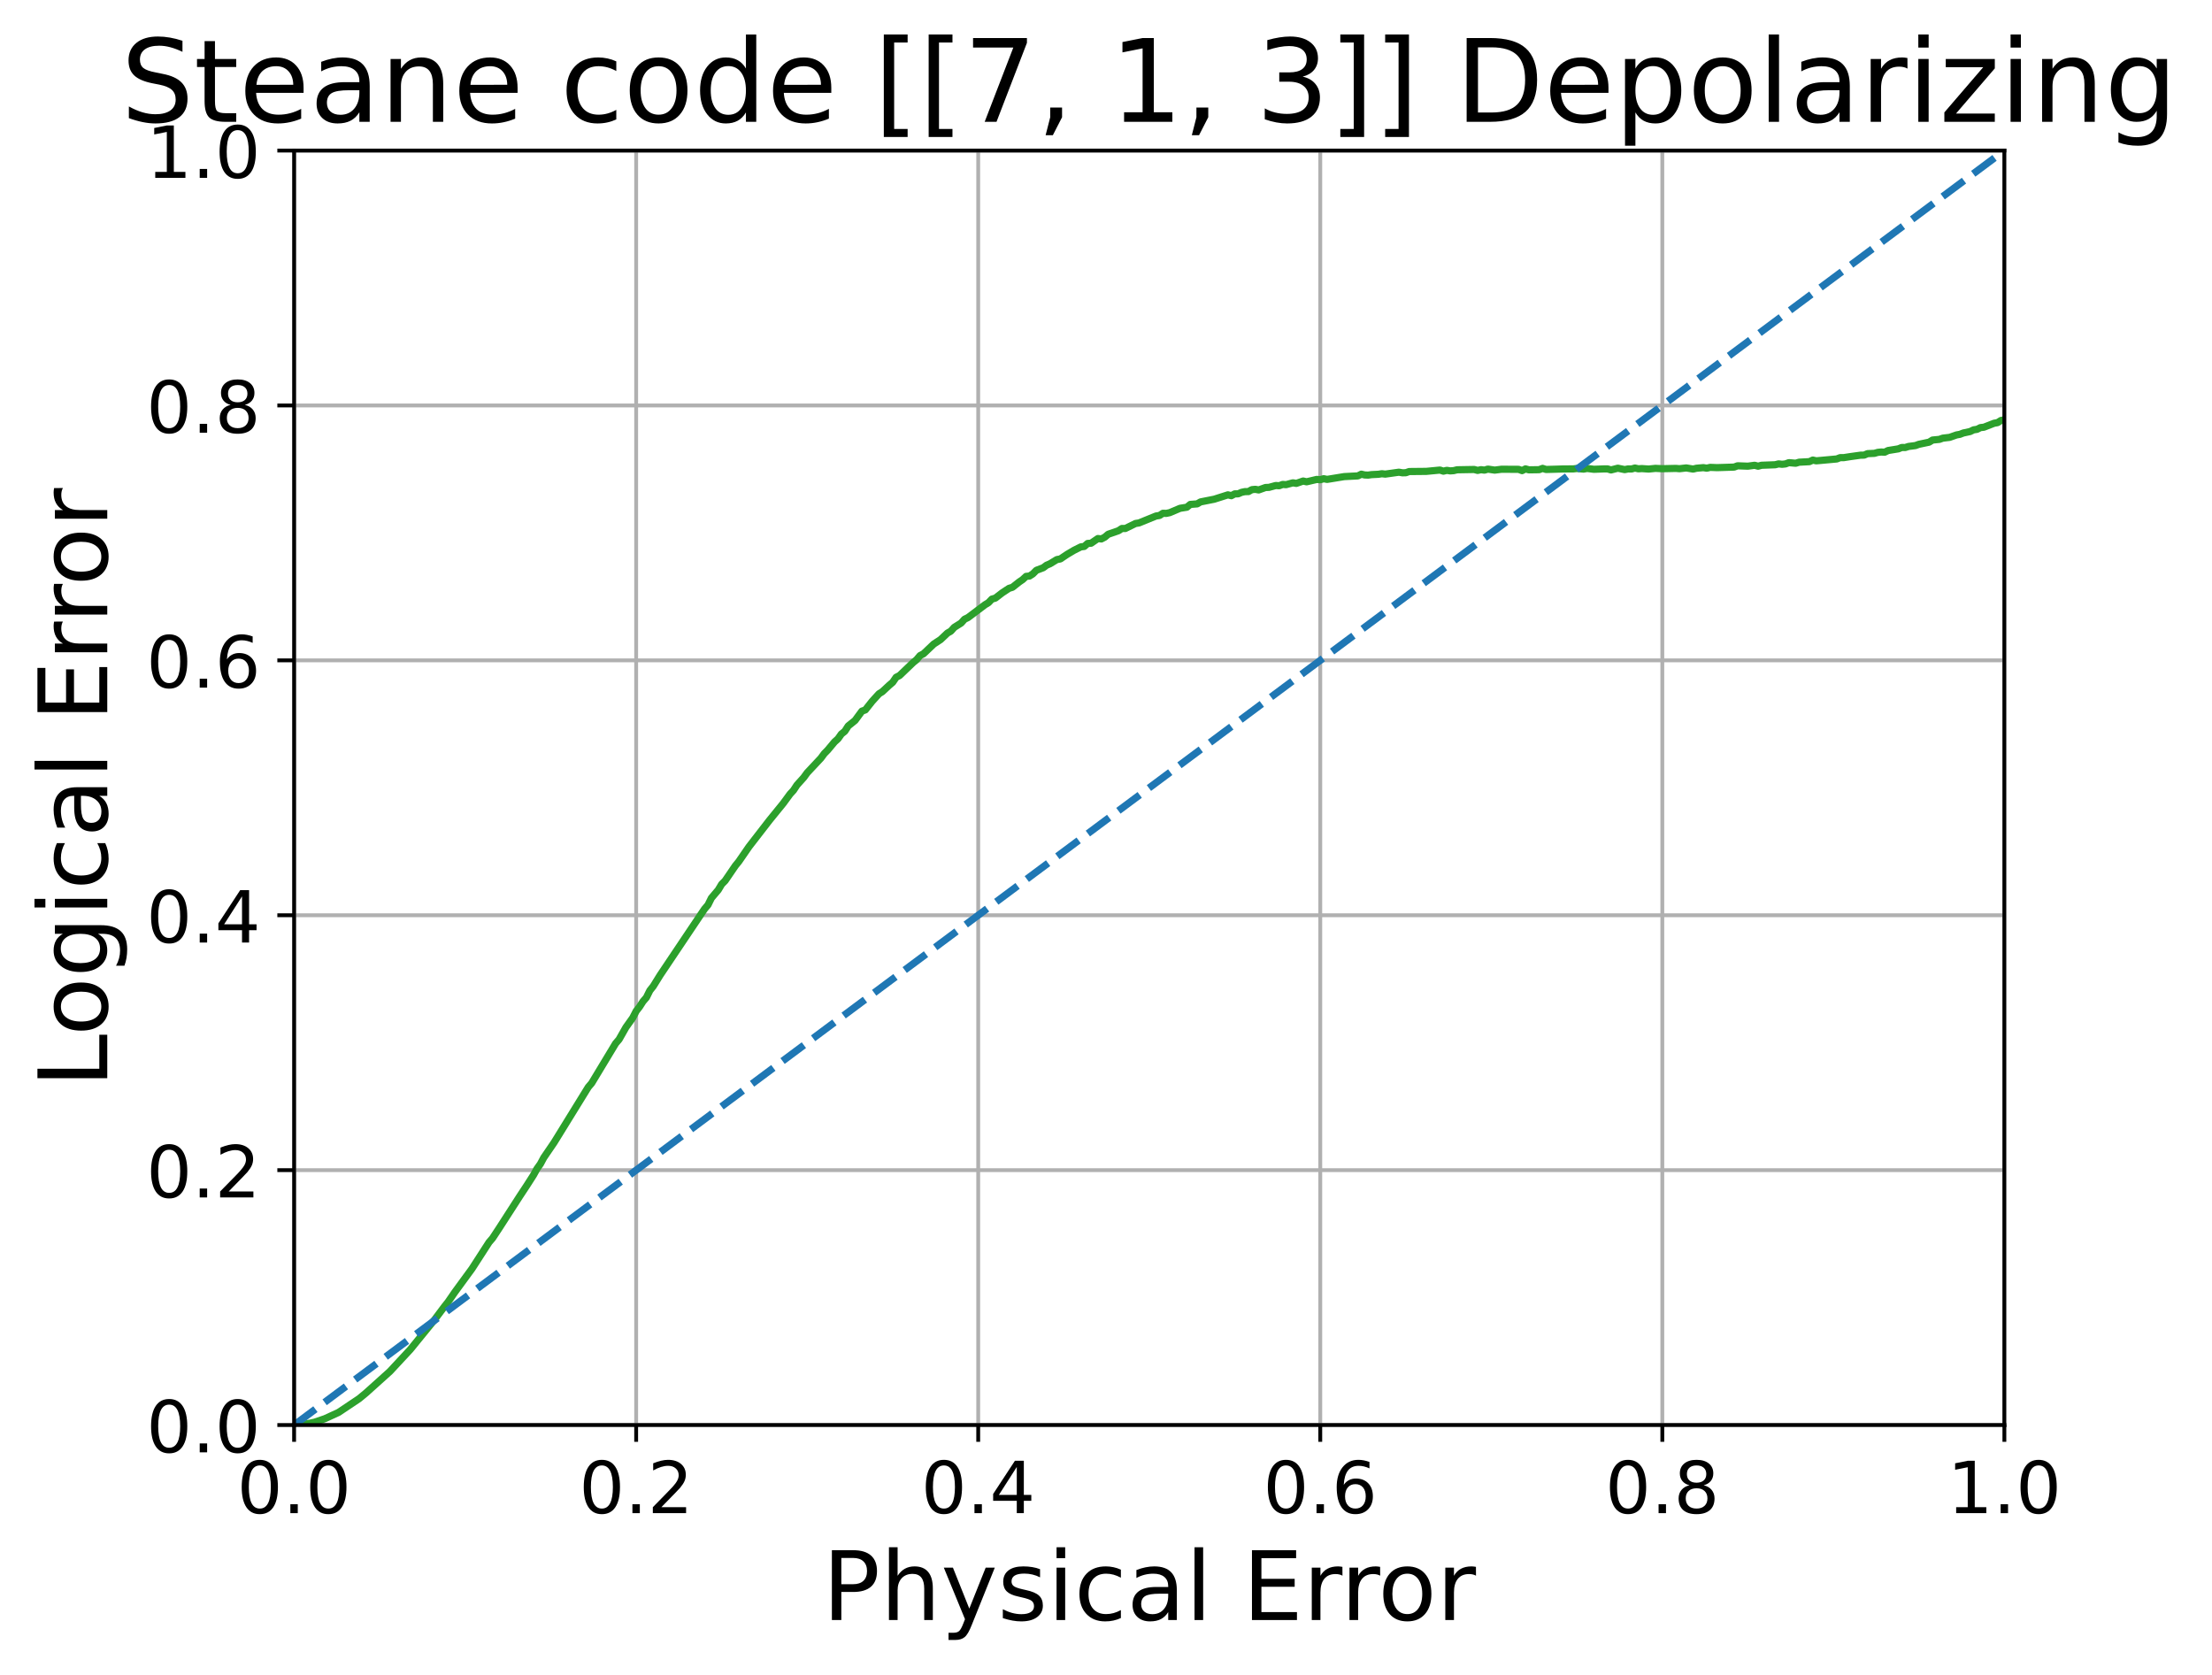
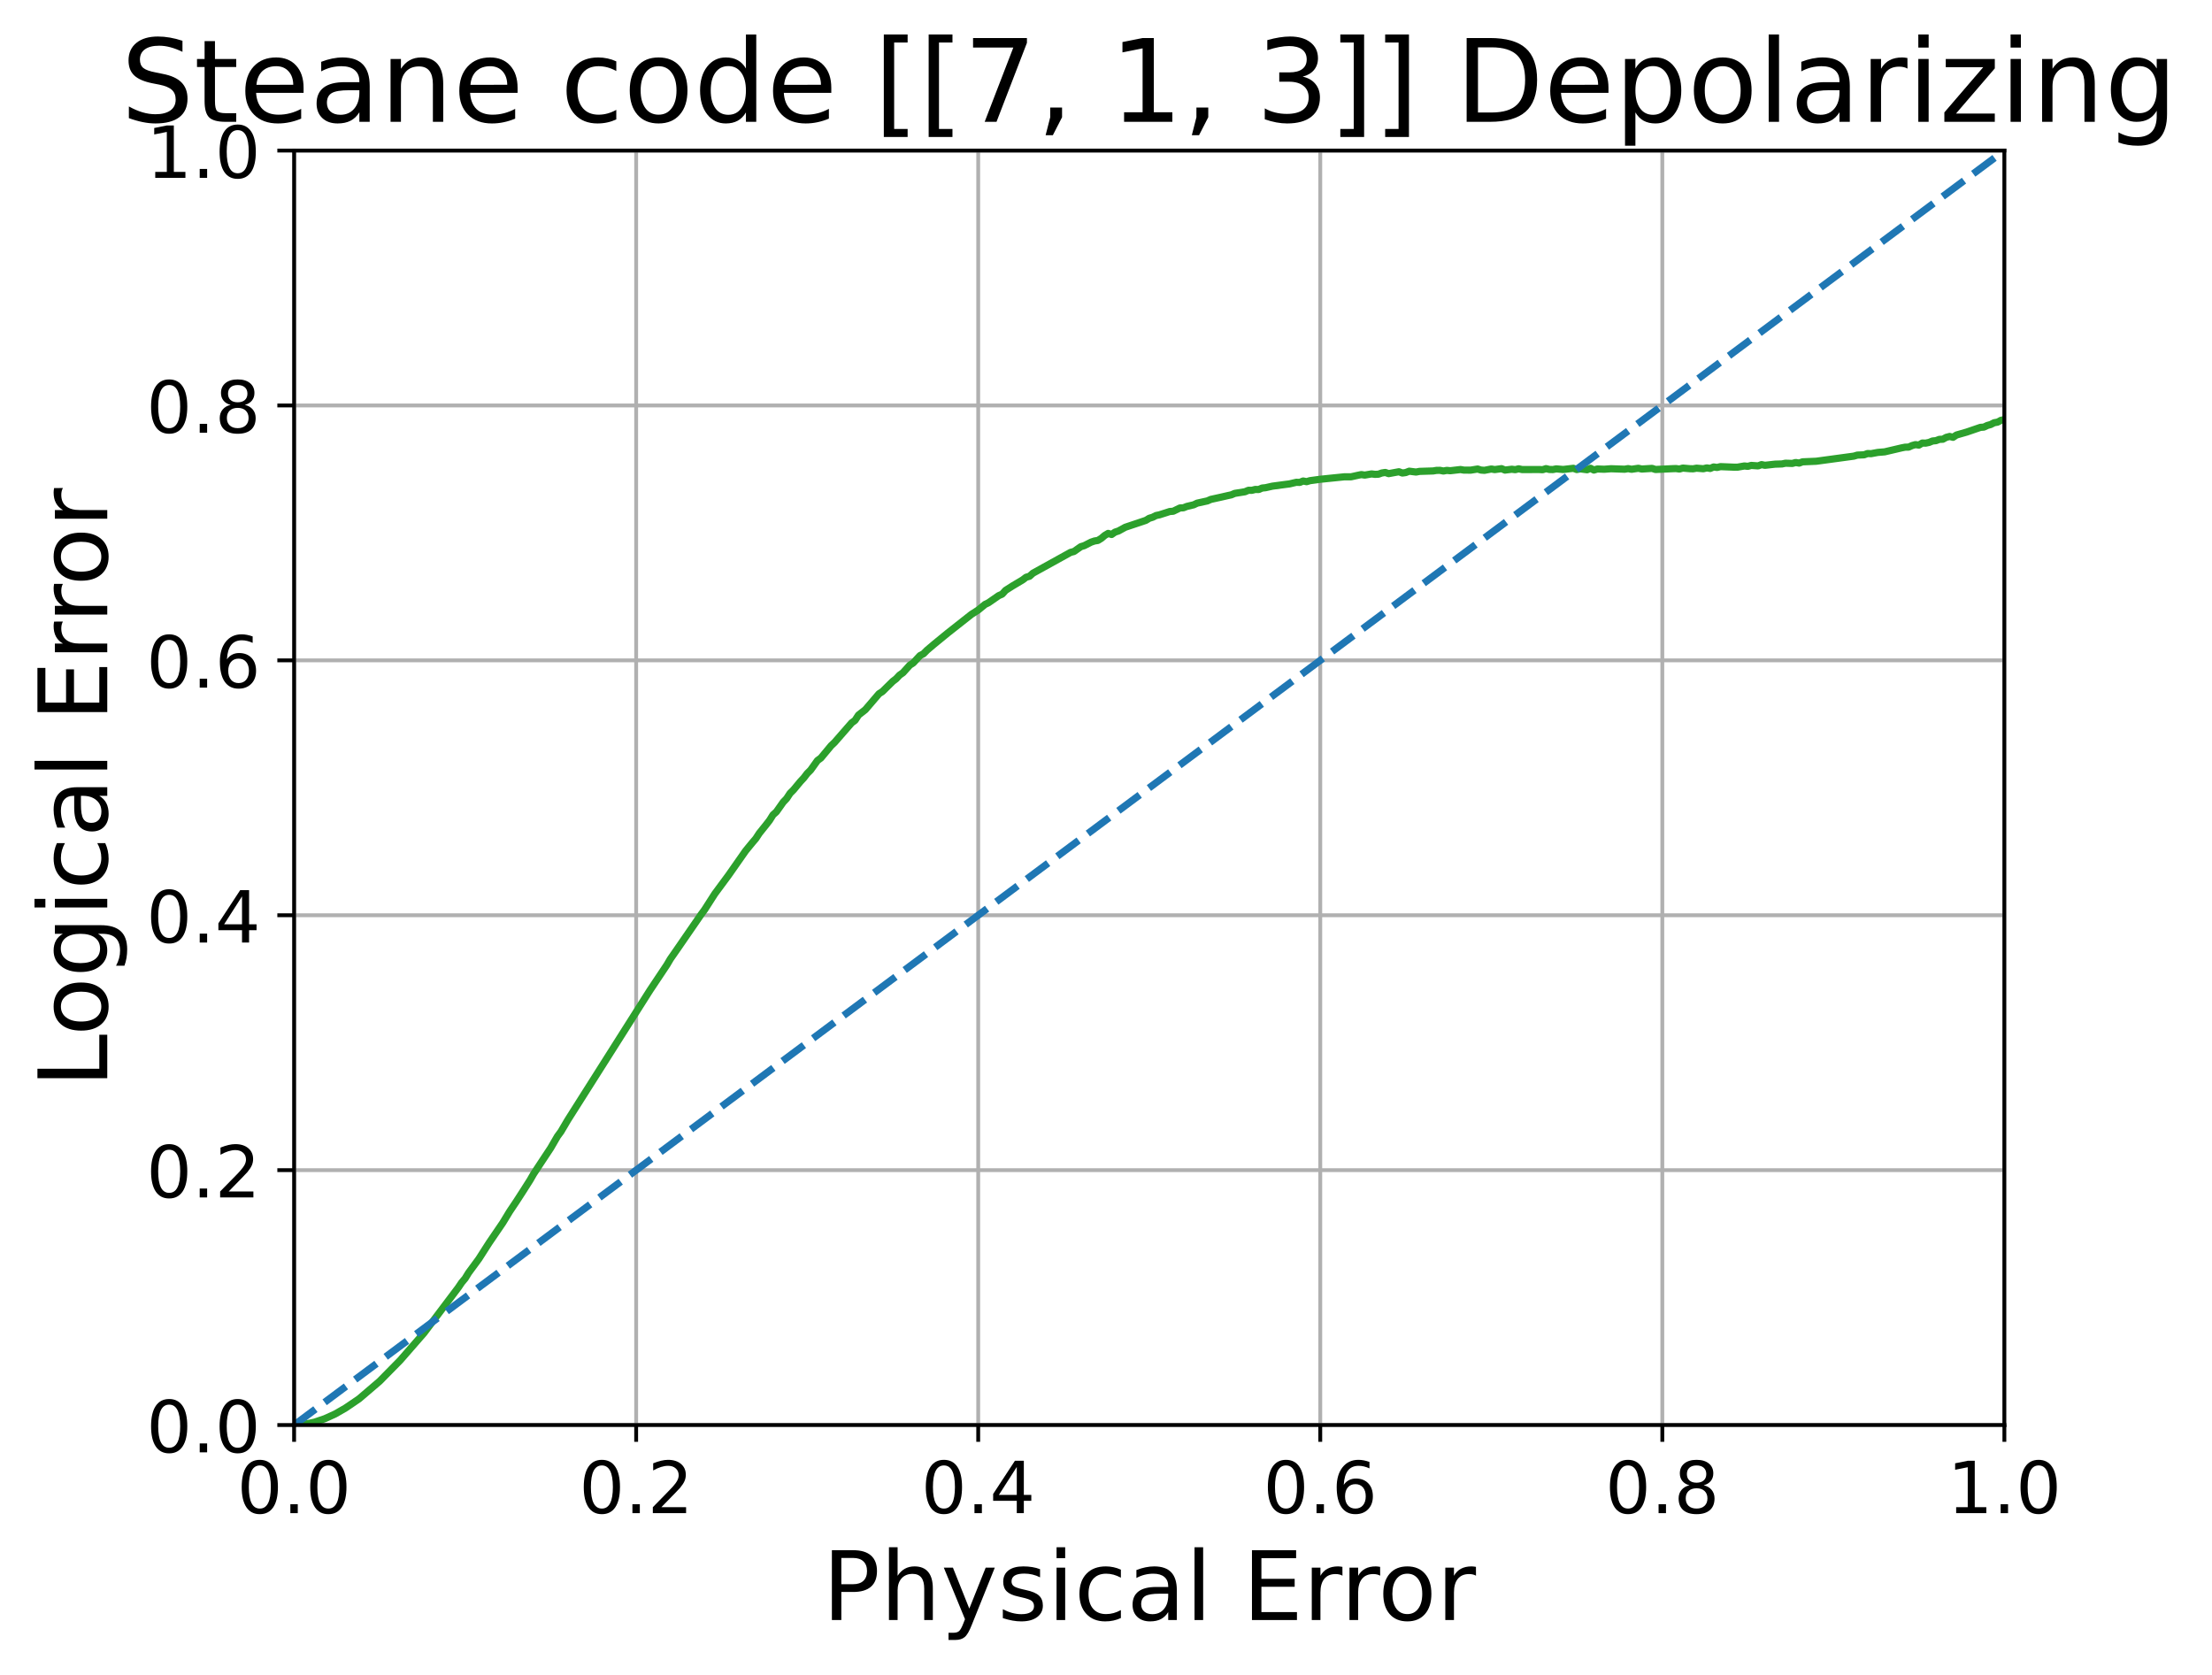
<svg xmlns="http://www.w3.org/2000/svg" xmlns:xlink="http://www.w3.org/1999/xlink" width="461.885pt" height="349.622pt" viewBox="0 0 461.885 349.622" version="1.1">
  <defs>
    <style type="text/css">*{stroke-linejoin: round; stroke-linecap: butt}</style>
  </defs>
  <g id="figure_1">
    <g id="patch_1">
      <path d="M 0 349.622  L 461.885 349.622  L 461.885 0  L 0 0  L 0 349.622  z " style="fill: none" />
    </g>
    <g id="axes_1">
      <g id="patch_2">
        <path d="M 61.411 297.548  L 418.531 297.548  L 418.531 31.436  L 61.411 31.436  L 61.411 297.548  z " style="fill: none" />
      </g>
      <g id="matplotlib.axis_1">
        <g id="xtick_1">
          <g id="line2d_1">
            <path d="M 61.411 297.548  L 61.411 31.436  " clip-path="url(#p37e3121db0)" style="fill: none; stroke: #b0b0b0; stroke-width: 0.8; stroke-linecap: square" />
          </g>
          <g id="line2d_2">
            <defs>
              <path id="md39032bed2" d="M 0 0  L 0 3.5  " style="stroke: #000000; stroke-width: 0.8" />
            </defs>
            <g>
              <use xlink:href="#md39032bed2" x="61.411" y="297.548" style="stroke: #000000; stroke-width: 0.8" />
            </g>
          </g>
          <g id="text_1">
            <g transform="translate(49.48359 315.9459) scale(0.15 -0.15)">
              <defs>
                <path id="DejaVuSans-30" d="M 2034 4250  Q 1547 4250 1301 3770  Q 1056 3291 1056 2328  Q 1056 1369 1301 889  Q 1547 409 2034 409  Q 2525 409 2770 889  Q 3016 1369 3016 2328  Q 3016 3291 2770 3770  Q 2525 4250 2034 4250  z M 2034 4750  Q 2819 4750 3233 4129  Q 3647 3509 3647 2328  Q 3647 1150 3233 529  Q 2819 -91 2034 -91  Q 1250 -91 836 529  Q 422 1150 422 2328  Q 422 3509 836 4129  Q 1250 4750 2034 4750  z " transform="scale(0.015625)" />
                <path id="DejaVuSans-2e" d="M 684 794  L 1344 794  L 1344 0  L 684 0  L 684 794  z " transform="scale(0.015625)" />
              </defs>
              <use xlink:href="#DejaVuSans-30" />
              <use xlink:href="#DejaVuSans-2e" x="63.623" />
              <use xlink:href="#DejaVuSans-30" x="95.41" />
            </g>
          </g>
        </g>
        <g id="xtick_2">
          <g id="line2d_3">
            <path d="M 132.835 297.548  L 132.835 31.436  " clip-path="url(#p37e3121db0)" style="fill: none; stroke: #b0b0b0; stroke-width: 0.8; stroke-linecap: square" />
          </g>
          <g id="line2d_4">
            <g>
              <use xlink:href="#md39032bed2" x="132.835" y="297.548" style="stroke: #000000; stroke-width: 0.8" />
            </g>
          </g>
          <g id="text_2">
            <g transform="translate(120.9076 315.9459) scale(0.15 -0.15)">
              <defs>
                <path id="DejaVuSans-32" d="M 1228 531  L 3431 531  L 3431 0  L 469 0  L 469 531  Q 828 903 1448 1529  Q 2069 2156 2228 2338  Q 2531 2678 2651 2914  Q 2772 3150 2772 3378  Q 2772 3750 2511 3984  Q 2250 4219 1831 4219  Q 1534 4219 1204 4116  Q 875 4013 500 3803  L 500 4441  Q 881 4594 1212 4672  Q 1544 4750 1819 4750  Q 2544 4750 2975 4387  Q 3406 4025 3406 3419  Q 3406 3131 3298 2873  Q 3191 2616 2906 2266  Q 2828 2175 2409 1742  Q 1991 1309 1228 531  z " transform="scale(0.015625)" />
              </defs>
              <use xlink:href="#DejaVuSans-30" />
              <use xlink:href="#DejaVuSans-2e" x="63.623" />
              <use xlink:href="#DejaVuSans-32" x="95.41" />
            </g>
          </g>
        </g>
        <g id="xtick_3">
          <g id="line2d_5">
            <path d="M 204.259 297.548  L 204.259 31.436  " clip-path="url(#p37e3121db0)" style="fill: none; stroke: #b0b0b0; stroke-width: 0.8; stroke-linecap: square" />
          </g>
          <g id="line2d_6">
            <g>
              <use xlink:href="#md39032bed2" x="204.259" y="297.548" style="stroke: #000000; stroke-width: 0.8" />
            </g>
          </g>
          <g id="text_3">
            <g transform="translate(192.3316 315.9459) scale(0.15 -0.15)">
              <defs>
                <path id="DejaVuSans-34" d="M 2419 4116  L 825 1625  L 2419 1625  L 2419 4116  z M 2253 4666  L 3047 4666  L 3047 1625  L 3713 1625  L 3713 1100  L 3047 1100  L 3047 0  L 2419 0  L 2419 1100  L 313 1100  L 313 1709  L 2253 4666  z " transform="scale(0.015625)" />
              </defs>
              <use xlink:href="#DejaVuSans-30" />
              <use xlink:href="#DejaVuSans-2e" x="63.623" />
              <use xlink:href="#DejaVuSans-34" x="95.41" />
            </g>
          </g>
        </g>
        <g id="xtick_4">
          <g id="line2d_7">
            <path d="M 275.683 297.548  L 275.683 31.436  " clip-path="url(#p37e3121db0)" style="fill: none; stroke: #b0b0b0; stroke-width: 0.8; stroke-linecap: square" />
          </g>
          <g id="line2d_8">
            <g>
              <use xlink:href="#md39032bed2" x="275.683" y="297.548" style="stroke: #000000; stroke-width: 0.8" />
            </g>
          </g>
          <g id="text_4">
            <g transform="translate(263.7556 315.9459) scale(0.15 -0.15)">
              <defs>
                <path id="DejaVuSans-36" d="M 2113 2584  Q 1688 2584 1439 2293  Q 1191 2003 1191 1497  Q 1191 994 1439 701  Q 1688 409 2113 409  Q 2538 409 2786 701  Q 3034 994 3034 1497  Q 3034 2003 2786 2293  Q 2538 2584 2113 2584  z M 3366 4563  L 3366 3988  Q 3128 4100 2886 4159  Q 2644 4219 2406 4219  Q 1781 4219 1451 3797  Q 1122 3375 1075 2522  Q 1259 2794 1537 2939  Q 1816 3084 2150 3084  Q 2853 3084 3261 2657  Q 3669 2231 3669 1497  Q 3669 778 3244 343  Q 2819 -91 2113 -91  Q 1303 -91 875 529  Q 447 1150 447 2328  Q 447 3434 972 4092  Q 1497 4750 2381 4750  Q 2619 4750 2861 4703  Q 3103 4656 3366 4563  z " transform="scale(0.015625)" />
              </defs>
              <use xlink:href="#DejaVuSans-30" />
              <use xlink:href="#DejaVuSans-2e" x="63.623" />
              <use xlink:href="#DejaVuSans-36" x="95.41" />
            </g>
          </g>
        </g>
        <g id="xtick_5">
          <g id="line2d_9">
            <path d="M 347.107 297.548  L 347.107 31.436  " clip-path="url(#p37e3121db0)" style="fill: none; stroke: #b0b0b0; stroke-width: 0.8; stroke-linecap: square" />
          </g>
          <g id="line2d_10">
            <g>
              <use xlink:href="#md39032bed2" x="347.107" y="297.548" style="stroke: #000000; stroke-width: 0.8" />
            </g>
          </g>
          <g id="text_5">
            <g transform="translate(335.1796 315.9459) scale(0.15 -0.15)">
              <defs>
                <path id="DejaVuSans-38" d="M 2034 2216  Q 1584 2216 1326 1975  Q 1069 1734 1069 1313  Q 1069 891 1326 650  Q 1584 409 2034 409  Q 2484 409 2743 651  Q 3003 894 3003 1313  Q 3003 1734 2745 1975  Q 2488 2216 2034 2216  z M 1403 2484  Q 997 2584 770 2862  Q 544 3141 544 3541  Q 544 4100 942 4425  Q 1341 4750 2034 4750  Q 2731 4750 3128 4425  Q 3525 4100 3525 3541  Q 3525 3141 3298 2862  Q 3072 2584 2669 2484  Q 3125 2378 3379 2068  Q 3634 1759 3634 1313  Q 3634 634 3220 271  Q 2806 -91 2034 -91  Q 1263 -91 848 271  Q 434 634 434 1313  Q 434 1759 690 2068  Q 947 2378 1403 2484  z M 1172 3481  Q 1172 3119 1398 2916  Q 1625 2713 2034 2713  Q 2441 2713 2670 2916  Q 2900 3119 2900 3481  Q 2900 3844 2670 4047  Q 2441 4250 2034 4250  Q 1625 4250 1398 4047  Q 1172 3844 1172 3481  z " transform="scale(0.015625)" />
              </defs>
              <use xlink:href="#DejaVuSans-30" />
              <use xlink:href="#DejaVuSans-2e" x="63.623" />
              <use xlink:href="#DejaVuSans-38" x="95.41" />
            </g>
          </g>
        </g>
        <g id="xtick_6">
          <g id="line2d_11">
            <path d="M 418.531 297.548  L 418.531 31.436  " clip-path="url(#p37e3121db0)" style="fill: none; stroke: #b0b0b0; stroke-width: 0.8; stroke-linecap: square" />
          </g>
          <g id="line2d_12">
            <g>
              <use xlink:href="#md39032bed2" x="418.531" y="297.548" style="stroke: #000000; stroke-width: 0.8" />
            </g>
          </g>
          <g id="text_6">
            <g transform="translate(406.6036 315.9459) scale(0.15 -0.15)">
              <defs>
                <path id="DejaVuSans-31" d="M 794 531  L 1825 531  L 1825 4091  L 703 3866  L 703 4441  L 1819 4666  L 2450 4666  L 2450 531  L 3481 531  L 3481 0  L 794 0  L 794 531  z " transform="scale(0.015625)" />
              </defs>
              <use xlink:href="#DejaVuSans-31" />
              <use xlink:href="#DejaVuSans-2e" x="63.623" />
              <use xlink:href="#DejaVuSans-30" x="95.41" />
            </g>
          </g>
        </g>
        <g id="text_7">
          <g transform="translate(171.7444 338.2623) scale(0.2 -0.2)">
            <defs>
              <path id="DejaVuSans-50" d="M 1259 4147  L 1259 2394  L 2053 2394  Q 2494 2394 2734 2622  Q 2975 2850 2975 3272  Q 2975 3691 2734 3919  Q 2494 4147 2053 4147  L 1259 4147  z M 628 4666  L 2053 4666  Q 2838 4666 3239 4311  Q 3641 3956 3641 3272  Q 3641 2581 3239 2228  Q 2838 1875 2053 1875  L 1259 1875  L 1259 0  L 628 0  L 628 4666  z " transform="scale(0.015625)" />
              <path id="DejaVuSans-68" d="M 3513 2113  L 3513 0  L 2938 0  L 2938 2094  Q 2938 2591 2744 2837  Q 2550 3084 2163 3084  Q 1697 3084 1428 2787  Q 1159 2491 1159 1978  L 1159 0  L 581 0  L 581 4863  L 1159 4863  L 1159 2956  Q 1366 3272 1645 3428  Q 1925 3584 2291 3584  Q 2894 3584 3203 3211  Q 3513 2838 3513 2113  z " transform="scale(0.015625)" />
              <path id="DejaVuSans-79" d="M 2059 -325  Q 1816 -950 1584 -1140  Q 1353 -1331 966 -1331  L 506 -1331  L 506 -850  L 844 -850  Q 1081 -850 1212 -737  Q 1344 -625 1503 -206  L 1606 56  L 191 3500  L 800 3500  L 1894 763  L 2988 3500  L 3597 3500  L 2059 -325  z " transform="scale(0.015625)" />
              <path id="DejaVuSans-73" d="M 2834 3397  L 2834 2853  Q 2591 2978 2328 3040  Q 2066 3103 1784 3103  Q 1356 3103 1142 2972  Q 928 2841 928 2578  Q 928 2378 1081 2264  Q 1234 2150 1697 2047  L 1894 2003  Q 2506 1872 2764 1633  Q 3022 1394 3022 966  Q 3022 478 2636 193  Q 2250 -91 1575 -91  Q 1294 -91 989 -36  Q 684 19 347 128  L 347 722  Q 666 556 975 473  Q 1284 391 1588 391  Q 1994 391 2212 530  Q 2431 669 2431 922  Q 2431 1156 2273 1281  Q 2116 1406 1581 1522  L 1381 1569  Q 847 1681 609 1914  Q 372 2147 372 2553  Q 372 3047 722 3315  Q 1072 3584 1716 3584  Q 2034 3584 2315 3537  Q 2597 3491 2834 3397  z " transform="scale(0.015625)" />
              <path id="DejaVuSans-69" d="M 603 3500  L 1178 3500  L 1178 0  L 603 0  L 603 3500  z M 603 4863  L 1178 4863  L 1178 4134  L 603 4134  L 603 4863  z " transform="scale(0.015625)" />
              <path id="DejaVuSans-63" d="M 3122 3366  L 3122 2828  Q 2878 2963 2633 3030  Q 2388 3097 2138 3097  Q 1578 3097 1268 2742  Q 959 2388 959 1747  Q 959 1106 1268 751  Q 1578 397 2138 397  Q 2388 397 2633 464  Q 2878 531 3122 666  L 3122 134  Q 2881 22 2623 -34  Q 2366 -91 2075 -91  Q 1284 -91 818 406  Q 353 903 353 1747  Q 353 2603 823 3093  Q 1294 3584 2113 3584  Q 2378 3584 2631 3529  Q 2884 3475 3122 3366  z " transform="scale(0.015625)" />
              <path id="DejaVuSans-61" d="M 2194 1759  Q 1497 1759 1228 1600  Q 959 1441 959 1056  Q 959 750 1161 570  Q 1363 391 1709 391  Q 2188 391 2477 730  Q 2766 1069 2766 1631  L 2766 1759  L 2194 1759  z M 3341 1997  L 3341 0  L 2766 0  L 2766 531  Q 2569 213 2275 61  Q 1981 -91 1556 -91  Q 1019 -91 701 211  Q 384 513 384 1019  Q 384 1609 779 1909  Q 1175 2209 1959 2209  L 2766 2209  L 2766 2266  Q 2766 2663 2505 2880  Q 2244 3097 1772 3097  Q 1472 3097 1187 3025  Q 903 2953 641 2809  L 641 3341  Q 956 3463 1253 3523  Q 1550 3584 1831 3584  Q 2591 3584 2966 3190  Q 3341 2797 3341 1997  z " transform="scale(0.015625)" />
              <path id="DejaVuSans-6c" d="M 603 4863  L 1178 4863  L 1178 0  L 603 0  L 603 4863  z " transform="scale(0.015625)" />
              <path id="DejaVuSans-20" transform="scale(0.015625)" />
              <path id="DejaVuSans-45" d="M 628 4666  L 3578 4666  L 3578 4134  L 1259 4134  L 1259 2753  L 3481 2753  L 3481 2222  L 1259 2222  L 1259 531  L 3634 531  L 3634 0  L 628 0  L 628 4666  z " transform="scale(0.015625)" />
              <path id="DejaVuSans-72" d="M 2631 2963  Q 2534 3019 2420 3045  Q 2306 3072 2169 3072  Q 1681 3072 1420 2755  Q 1159 2438 1159 1844  L 1159 0  L 581 0  L 581 3500  L 1159 3500  L 1159 2956  Q 1341 3275 1631 3429  Q 1922 3584 2338 3584  Q 2397 3584 2469 3576  Q 2541 3569 2628 3553  L 2631 2963  z " transform="scale(0.015625)" />
              <path id="DejaVuSans-6f" d="M 1959 3097  Q 1497 3097 1228 2736  Q 959 2375 959 1747  Q 959 1119 1226 758  Q 1494 397 1959 397  Q 2419 397 2687 759  Q 2956 1122 2956 1747  Q 2956 2369 2687 2733  Q 2419 3097 1959 3097  z M 1959 3584  Q 2709 3584 3137 3096  Q 3566 2609 3566 1747  Q 3566 888 3137 398  Q 2709 -91 1959 -91  Q 1206 -91 779 398  Q 353 888 353 1747  Q 353 2609 779 3096  Q 1206 3584 1959 3584  z " transform="scale(0.015625)" />
            </defs>
            <use xlink:href="#DejaVuSans-50" />
            <use xlink:href="#DejaVuSans-68" x="60.303" />
            <use xlink:href="#DejaVuSans-79" x="123.682" />
            <use xlink:href="#DejaVuSans-73" x="182.861" />
            <use xlink:href="#DejaVuSans-69" x="234.961" />
            <use xlink:href="#DejaVuSans-63" x="262.744" />
            <use xlink:href="#DejaVuSans-61" x="317.725" />
            <use xlink:href="#DejaVuSans-6c" x="379.004" />
            <use xlink:href="#DejaVuSans-20" x="406.787" />
            <use xlink:href="#DejaVuSans-45" x="438.574" />
            <use xlink:href="#DejaVuSans-72" x="501.758" />
            <use xlink:href="#DejaVuSans-72" x="541.121" />
            <use xlink:href="#DejaVuSans-6f" x="579.984" />
            <use xlink:href="#DejaVuSans-72" x="641.166" />
          </g>
        </g>
      </g>
      <g id="matplotlib.axis_2">
        <g id="ytick_1">
          <g id="line2d_13">
            <path d="M 61.411 297.548  L 418.531 297.548  " clip-path="url(#p37e3121db0)" style="fill: none; stroke: #b0b0b0; stroke-width: 0.8; stroke-linecap: square" />
          </g>
          <g id="line2d_14">
            <defs>
              <path id="m6f3f5b6aff" d="M 0 0  L -3.5 0  " style="stroke: #000000; stroke-width: 0.8" />
            </defs>
            <g>
              <use xlink:href="#m6f3f5b6aff" x="61.411" y="297.548" style="stroke: #000000; stroke-width: 0.8" />
            </g>
          </g>
          <g id="text_8">
            <g transform="translate(30.55625 303.2471) scale(0.15 -0.15)">
              <use xlink:href="#DejaVuSans-30" />
              <use xlink:href="#DejaVuSans-2e" x="63.623" />
              <use xlink:href="#DejaVuSans-30" x="95.41" />
            </g>
          </g>
        </g>
        <g id="ytick_2">
          <g id="line2d_15">
            <path d="M 61.411 244.326  L 418.531 244.326  " clip-path="url(#p37e3121db0)" style="fill: none; stroke: #b0b0b0; stroke-width: 0.8; stroke-linecap: square" />
          </g>
          <g id="line2d_16">
            <g>
              <use xlink:href="#m6f3f5b6aff" x="61.411" y="244.326" style="stroke: #000000; stroke-width: 0.8" />
            </g>
          </g>
          <g id="text_9">
            <g transform="translate(30.55625 250.0247) scale(0.15 -0.15)">
              <use xlink:href="#DejaVuSans-30" />
              <use xlink:href="#DejaVuSans-2e" x="63.623" />
              <use xlink:href="#DejaVuSans-32" x="95.41" />
            </g>
          </g>
        </g>
        <g id="ytick_3">
          <g id="line2d_17">
            <path d="M 61.411 191.103  L 418.531 191.103  " clip-path="url(#p37e3121db0)" style="fill: none; stroke: #b0b0b0; stroke-width: 0.8; stroke-linecap: square" />
          </g>
          <g id="line2d_18">
            <g>
              <use xlink:href="#m6f3f5b6aff" x="61.411" y="191.103" style="stroke: #000000; stroke-width: 0.8" />
            </g>
          </g>
          <g id="text_10">
            <g transform="translate(30.55625 196.8023) scale(0.15 -0.15)">
              <use xlink:href="#DejaVuSans-30" />
              <use xlink:href="#DejaVuSans-2e" x="63.623" />
              <use xlink:href="#DejaVuSans-34" x="95.41" />
            </g>
          </g>
        </g>
        <g id="ytick_4">
          <g id="line2d_19">
            <path d="M 61.411 137.881  L 418.531 137.881  " clip-path="url(#p37e3121db0)" style="fill: none; stroke: #b0b0b0; stroke-width: 0.8; stroke-linecap: square" />
          </g>
          <g id="line2d_20">
            <g>
              <use xlink:href="#m6f3f5b6aff" x="61.411" y="137.881" style="stroke: #000000; stroke-width: 0.8" />
            </g>
          </g>
          <g id="text_11">
            <g transform="translate(30.55625 143.5799) scale(0.15 -0.15)">
              <use xlink:href="#DejaVuSans-30" />
              <use xlink:href="#DejaVuSans-2e" x="63.623" />
              <use xlink:href="#DejaVuSans-36" x="95.41" />
            </g>
          </g>
        </g>
        <g id="ytick_5">
          <g id="line2d_21">
            <path d="M 61.411 84.659  L 418.531 84.659  " clip-path="url(#p37e3121db0)" style="fill: none; stroke: #b0b0b0; stroke-width: 0.8; stroke-linecap: square" />
          </g>
          <g id="line2d_22">
            <g>
              <use xlink:href="#m6f3f5b6aff" x="61.411" y="84.659" style="stroke: #000000; stroke-width: 0.8" />
            </g>
          </g>
          <g id="text_12">
            <g transform="translate(30.55625 90.35748) scale(0.15 -0.15)">
              <use xlink:href="#DejaVuSans-30" />
              <use xlink:href="#DejaVuSans-2e" x="63.623" />
              <use xlink:href="#DejaVuSans-38" x="95.41" />
            </g>
          </g>
        </g>
        <g id="ytick_6">
          <g id="line2d_23">
            <path d="M 61.411 31.436  L 418.531 31.436  " clip-path="url(#p37e3121db0)" style="fill: none; stroke: #b0b0b0; stroke-width: 0.8; stroke-linecap: square" />
          </g>
          <g id="line2d_24">
            <g>
              <use xlink:href="#m6f3f5b6aff" x="61.411" y="31.436" style="stroke: #000000; stroke-width: 0.8" />
            </g>
          </g>
          <g id="text_13">
            <g transform="translate(30.55625 37.13508) scale(0.15 -0.15)">
              <use xlink:href="#DejaVuSans-31" />
              <use xlink:href="#DejaVuSans-2e" x="63.623" />
              <use xlink:href="#DejaVuSans-30" x="95.41" />
            </g>
          </g>
        </g>
        <g id="text_14">
          <g transform="translate(22.39688 227.0876) rotate(-90) scale(0.2 -0.2)">
            <defs>
              <path id="DejaVuSans-4c" d="M 628 4666  L 1259 4666  L 1259 531  L 3531 531  L 3531 0  L 628 0  L 628 4666  z " transform="scale(0.015625)" />
              <path id="DejaVuSans-67" d="M 2906 1791  Q 2906 2416 2648 2759  Q 2391 3103 1925 3103  Q 1463 3103 1205 2759  Q 947 2416 947 1791  Q 947 1169 1205 825  Q 1463 481 1925 481  Q 2391 481 2648 825  Q 2906 1169 2906 1791  z M 3481 434  Q 3481 -459 3084 -895  Q 2688 -1331 1869 -1331  Q 1566 -1331 1297 -1286  Q 1028 -1241 775 -1147  L 775 -588  Q 1028 -725 1275 -790  Q 1522 -856 1778 -856  Q 2344 -856 2625 -561  Q 2906 -266 2906 331  L 2906 616  Q 2728 306 2450 153  Q 2172 0 1784 0  Q 1141 0 747 490  Q 353 981 353 1791  Q 353 2603 747 3093  Q 1141 3584 1784 3584  Q 2172 3584 2450 3431  Q 2728 3278 2906 2969  L 2906 3500  L 3481 3500  L 3481 434  z " transform="scale(0.015625)" />
            </defs>
            <use xlink:href="#DejaVuSans-4c" />
            <use xlink:href="#DejaVuSans-6f" x="53.963" />
            <use xlink:href="#DejaVuSans-67" x="115.145" />
            <use xlink:href="#DejaVuSans-69" x="178.621" />
            <use xlink:href="#DejaVuSans-63" x="206.404" />
            <use xlink:href="#DejaVuSans-61" x="261.385" />
            <use xlink:href="#DejaVuSans-6c" x="322.664" />
            <use xlink:href="#DejaVuSans-20" x="350.447" />
            <use xlink:href="#DejaVuSans-45" x="382.234" />
            <use xlink:href="#DejaVuSans-72" x="445.418" />
            <use xlink:href="#DejaVuSans-72" x="484.781" />
            <use xlink:href="#DejaVuSans-6f" x="523.645" />
            <use xlink:href="#DejaVuSans-72" x="584.826" />
          </g>
        </g>
      </g>
      <g id="line2d_25">
-         <path d="M 61.411 297.548  L 63.554 297.4  L 65.696 296.949  L 67.839 296.22  L 70.696 294.908  L 74.981 292.04  L 76.41 290.86  L 81.41 286.361  L 84.981 282.519  L 85.695 281.75  L 87.124 279.989  L 90.695 275.614  L 92.837 272.759  L 93.552 271.865  L 94.98 269.793  L 98.551 264.911  L 102.123 259.381  L 102.837 258.556  L 104.265 256.39  L 108.551 249.737  L 109.979 247.574  L 111.408 245.338  L 112.122 244.04  L 112.836 243.035  L 113.55 241.708  L 115.693 238.572  L 122.836 226.994  L 123.55 226.157  L 128.549 217.869  L 129.264 217.035  L 130.692 214.522  L 132.121 212.515  L 132.835 211.128  L 133.549 210.21  L 134.263 209.097  L 134.978 208.271  L 135.692 206.828  L 136.406 205.925  L 137.835 203.622  L 146.405 190.842  L 147.12 189.787  L 147.834 188.948  L 148.548 187.505  L 149.977 185.818  L 150.691 184.624  L 151.405 183.906  L 153.548 180.77  L 154.262 179.895  L 156.405 176.786  L 160.69 171.252  L 163.547 167.739  L 164.976 165.793  L 165.69 165.017  L 166.404 163.928  L 167.833 162.338  L 168.547 161.359  L 171.404 158.308  L 172.118 157.347  L 172.832 156.619  L 174.261 154.908  L 174.975 154.265  L 175.689 153.261  L 176.404 152.688  L 177.118 151.579  L 178.546 150.428  L 179.975 148.487  L 180.689 148.23  L 182.117 146.424  L 183.546 144.857  L 184.26 144.404  L 185.689 143.069  L 186.403 142.464  L 187.117 141.42  L 187.831 141.057  L 190.688 138.321  L 191.403 137.734  L 192.117 136.879  L 192.831 136.512  L 194.974 134.478  L 196.402 133.543  L 197.831 132.189  L 198.545 131.78  L 199.259 130.988  L 200.688 130.091  L 201.402 129.296  L 202.116 128.953  L 205.687 126.268  L 206.402 125.834  L 207.116 125.089  L 207.83 124.892  L 209.259 123.792  L 210.687 122.846  L 211.401 122.629  L 212.83 121.501  L 213.544 121.013  L 214.258 120.346  L 214.973 120.275  L 215.687 119.805  L 216.401 119.083  L 217.829 118.546  L 218.544 118.011  L 219.258 117.71  L 220.686 116.838  L 221.401 116.71  L 222.829 115.752  L 224.258 114.905  L 225.686 114.189  L 226.4 114.098  L 227.115 113.473  L 227.829 113.422  L 229.257 112.443  L 229.972 112.534  L 230.686 112.162  L 231.4 111.557  L 232.829 111.067  L 233.543 110.815  L 234.257 110.348  L 234.971 110.351  L 237.114 109.3  L 237.828 109.191  L 241.399 107.739  L 242.114 107.632  L 242.828 107.173  L 243.542 107.195  L 244.256 107.041  L 246.399 106.133  L 247.828 105.907  L 248.542 105.322  L 249.97 105.211  L 250.685 104.799  L 253.541 104.233  L 256.398 103.323  L 257.113 103.499  L 257.827 103.12  L 258.541 103.111  L 259.255 102.797  L 259.97 102.648  L 260.684 102.641  L 261.398 102.24  L 262.112 102.17  L 262.827 102.299  L 264.255 101.789  L 264.969 101.763  L 266.398 101.373  L 267.112 101.424  L 267.826 101.148  L 268.541 101.2  L 269.969 100.813  L 270.683 100.932  L 272.112 100.438  L 272.826 100.602  L 274.969 100.099  L 275.683 100.167  L 276.397 99.955  L 277.111 100.097  L 280.683 99.514  L 283.54 99.368  L 284.254 99.009  L 284.968 99.173  L 285.682 99.202  L 286.397 99.1  L 287.825 99.029  L 288.539 98.915  L 289.253 98.995  L 292.11 98.594  L 292.825 98.721  L 293.539 98.707  L 294.253 98.458  L 297.824 98.423  L 300.681 98.148  L 301.396 98.38  L 302.11 98.207  L 302.824 98.321  L 303.538 98.269  L 304.253 98.091  L 307.824 98.028  L 308.538 98.222  L 309.252 98.066  L 309.966 98.165  L 310.681 97.949  L 312.109 98.16  L 313.538 97.978  L 317.109 97.999  L 317.823 98.265  L 318.537 97.903  L 319.252 98.101  L 321.394 98.069  L 322.109 97.797  L 322.823 98.025  L 324.965 97.965  L 326.394 97.919  L 328.537 97.906  L 329.251 97.821  L 330.679 97.949  L 331.394 97.81  L 332.822 97.989  L 334.965 97.906  L 335.679 97.907  L 336.393 98.123  L 337.822 97.76  L 339.25 98.054  L 339.965 97.911  L 340.679 97.927  L 341.393 97.724  L 342.107 97.889  L 342.821 97.838  L 344.25 97.939  L 345.678 97.794  L 347.107 97.868  L 349.964 97.802  L 350.678 97.868  L 352.107 97.705  L 353.535 97.942  L 354.249 97.769  L 355.678 97.643  L 356.392 97.758  L 357.106 97.586  L 358.535 97.644  L 362.106 97.527  L 362.82 97.258  L 364.963 97.337  L 366.391 97.148  L 367.106 97.344  L 367.82 97.147  L 370.677 97.04  L 371.391 96.859  L 372.105 96.943  L 372.82 96.869  L 373.534 96.602  L 374.962 96.725  L 375.677 96.507  L 377.819 96.395  L 378.533 96.062  L 379.248 96.22  L 383.533 95.83  L 384.247 95.551  L 384.962 95.559  L 386.39 95.336  L 388.533 95.037  L 389.247 95.031  L 389.961 94.72  L 391.39 94.658  L 392.104 94.453  L 392.818 94.38  L 393.533 94.42  L 394.247 94.067  L 396.389 93.722  L 397.104 93.434  L 397.818 93.445  L 398.532 93.218  L 399.961 93.035  L 400.675 92.774  L 402.818 92.322  L 403.532 91.881  L 404.96 91.741  L 405.675 91.489  L 407.103 91.32  L 408.532 90.816  L 409.246 90.687  L 409.96 90.409  L 411.389 90.1  L 412.103 89.752  L 412.817 89.645  L 413.531 89.283  L 414.245 89.206  L 416.388 88.372  L 417.102 88.248  L 417.817 87.794  L 418.531 87.651  L 418.531 87.651  " clip-path="url(#p37e3121db0)" style="fill: none; stroke: #2ca02c; stroke-width: 1.5; stroke-linecap: square" />
+         <path d="M 61.411 297.548  L 63.554 297.397  L 65.696 296.941  L 67.839 296.215  L 69.982 295.239  L 72.125 294.008  L 73.553 293.043  L 74.981 292.067  L 79.267 288.401  L 83.552 284.044  L 88.552 278.311  L 95.694 268.845  L 96.409 267.787  L 97.123 266.939  L 97.837 265.774  L 99.98 262.865  L 102.123 259.519  L 104.98 255.33  L 106.408 252.975  L 107.837 250.845  L 109.265 248.635  L 110.693 246.384  L 111.408 245.133  L 112.836 242.96  L 114.979 239.719  L 116.407 237.258  L 117.122 236.291  L 118.55 233.871  L 135.692 206.811  L 139.263 201.454  L 139.977 200.239  L 141.406 198.185  L 146.405 190.929  L 147.12 189.96  L 149.262 186.62  L 152.119 182.758  L 155.691 177.658  L 157.119 175.917  L 157.833 175.08  L 158.548 173.986  L 159.976 172.206  L 160.69 171.29  L 161.405 170.145  L 162.119 169.5  L 163.547 167.477  L 164.261 166.726  L 164.976 165.637  L 165.69 164.925  L 167.118 163.203  L 167.833 162.436  L 168.547 161.503  L 169.261 160.795  L 170.69 158.8  L 171.404 158.276  L 173.547 155.696  L 174.261 155.021  L 177.832 150.928  L 178.546 150.404  L 179.261 149.305  L 180.689 148.187  L 183.546 144.853  L 184.26 144.391  L 186.403 142.279  L 187.117 141.731  L 187.831 140.969  L 188.546 140.467  L 189.974 138.884  L 190.688 138.418  L 192.117 136.878  L 192.831 136.509  L 193.545 135.781  L 194.974 134.567  L 197.831 132.226  L 202.83 128.287  L 204.259 127.373  L 205.687 126.199  L 206.402 125.853  L 208.544 124.366  L 209.259 124.057  L 209.973 123.266  L 211.401 122.356  L 213.544 121.079  L 214.258 120.532  L 214.973 120.323  L 215.687 119.683  L 223.543 115.337  L 224.258 115.15  L 225.686 114.148  L 226.4 113.932  L 227.829 113.201  L 228.543 112.958  L 229.257 112.843  L 229.972 112.402  L 230.686 111.795  L 231.4 111.373  L 232.114 111.602  L 232.829 111.105  L 233.543 110.872  L 234.971 110.091  L 239.257 108.654  L 239.971 108.218  L 240.685 108.001  L 241.399 107.639  L 242.114 107.492  L 244.256 106.804  L 244.971 106.75  L 246.399 106.055  L 247.113 106.028  L 247.828 105.74  L 249.256 105.403  L 249.97 105.059  L 251.399 104.744  L 252.113 104.589  L 252.827 104.275  L 254.97 103.803  L 256.398 103.476  L 257.113 103.321  L 257.827 103.018  L 259.97 102.675  L 260.684 102.368  L 261.398 102.378  L 262.112 102.194  L 262.827 102.213  L 263.541 101.904  L 264.255 101.833  L 265.684 101.51  L 268.541 101.129  L 269.255 101.04  L 270.683 100.702  L 271.397 100.729  L 272.112 100.432  L 272.826 100.574  L 273.54 100.361  L 275.683 100.072  L 280.683 99.56  L 282.111 99.556  L 283.54 99.241  L 284.254 99.092  L 284.968 99.2  L 286.397 98.954  L 287.111 99.045  L 287.825 99.014  L 288.539 98.76  L 289.253 98.648  L 289.968 98.893  L 292.11 98.499  L 292.825 98.768  L 293.539 98.666  L 294.253 98.384  L 295.682 98.565  L 296.396 98.425  L 299.253 98.335  L 299.967 98.214  L 300.681 98.206  L 301.396 98.349  L 302.11 98.215  L 302.824 98.287  L 304.967 98.037  L 305.681 98.159  L 307.109 98.163  L 308.538 97.93  L 309.252 98.152  L 309.966 98.204  L 311.395 97.927  L 312.109 98.051  L 313.538 97.855  L 314.252 98.153  L 315.68 97.976  L 316.395 98.069  L 317.109 97.885  L 317.823 98.042  L 321.394 98.035  L 322.109 98.077  L 322.823 97.849  L 323.537 98.022  L 324.251 98.042  L 324.965 97.899  L 326.394 98.029  L 328.537 97.782  L 329.251 98.041  L 329.965 97.894  L 331.394 98.08  L 332.108 97.775  L 332.822 98.148  L 333.536 97.922  L 334.965 97.977  L 336.393 97.871  L 339.25 97.972  L 339.965 97.847  L 340.679 97.986  L 342.107 97.777  L 342.821 97.936  L 344.964 97.798  L 345.678 98.029  L 349.25 97.859  L 349.964 97.835  L 350.678 97.936  L 351.392 97.734  L 352.821 97.862  L 353.535 97.885  L 354.249 97.756  L 355.678 97.873  L 356.392 97.695  L 357.106 97.813  L 357.821 97.502  L 358.535 97.607  L 359.249 97.431  L 362.106 97.547  L 362.82 97.542  L 364.249 97.294  L 364.963 97.373  L 365.677 97.177  L 367.106 97.279  L 367.82 97.011  L 368.534 97.154  L 370.677 96.914  L 372.105 96.873  L 372.82 96.717  L 374.248 96.764  L 374.962 96.571  L 375.677 96.692  L 376.391 96.431  L 379.248 96.307  L 387.104 95.241  L 387.819 95.026  L 389.247 94.964  L 389.961 94.697  L 390.676 94.729  L 392.104 94.464  L 393.533 94.346  L 397.104 93.51  L 397.818 93.371  L 398.532 93.36  L 399.246 93.037  L 399.961 92.836  L 400.675 92.936  L 401.389 92.508  L 402.103 92.524  L 402.818 92.373  L 403.532 92.078  L 404.246 92.01  L 404.96 91.737  L 405.675 91.712  L 406.389 91.32  L 407.103 91.133  L 407.817 91.308  L 408.532 90.83  L 410.674 90.213  L 413.531 89.234  L 414.245 89.182  L 414.96 88.841  L 415.674 88.637  L 416.388 88.268  L 417.102 88.144  L 417.817 87.764  L 418.531 87.604  L 418.531 87.604  " clip-path="url(#p37e3121db0)" style="fill: none; stroke: #2ca02c; stroke-width: 1.5; stroke-linecap: square" />
      </g>
      <g id="line2d_26">
        <path d="M 61.411 297.548  L 418.531 31.436  L 418.531 31.436  " clip-path="url(#p37e3121db0)" style="fill: none; stroke-dasharray: 5.55,2.4; stroke-dashoffset: 0; stroke: #1f77b4; stroke-width: 1.5" />
      </g>
      <g id="patch_3">
        <path d="M 61.411 297.548  L 61.411 31.436  " style="fill: none; stroke: #000000; stroke-width: 0.8; stroke-linejoin: miter; stroke-linecap: square" />
      </g>
      <g id="patch_4">
        <path d="M 418.531 297.548  L 418.531 31.436  " style="fill: none; stroke: #000000; stroke-width: 0.8; stroke-linejoin: miter; stroke-linecap: square" />
      </g>
      <g id="patch_5">
        <path d="M 61.411 297.548  L 418.531 297.548  " style="fill: none; stroke: #000000; stroke-width: 0.8; stroke-linejoin: miter; stroke-linecap: square" />
      </g>
      <g id="patch_6">
        <path d="M 61.411 31.436  L 418.531 31.436  " style="fill: none; stroke: #000000; stroke-width: 0.8; stroke-linejoin: miter; stroke-linecap: square" />
      </g>
      <g id="text_15">
        <g transform="translate(25.25719 25.43625) scale(0.24 -0.24)">
          <defs>
            <path id="DejaVuSans-53" d="M 3425 4513  L 3425 3897  Q 3066 4069 2747 4153  Q 2428 4238 2131 4238  Q 1616 4238 1336 4038  Q 1056 3838 1056 3469  Q 1056 3159 1242 3001  Q 1428 2844 1947 2747  L 2328 2669  Q 3034 2534 3370 2195  Q 3706 1856 3706 1288  Q 3706 609 3251 259  Q 2797 -91 1919 -91  Q 1588 -91 1214 -16  Q 841 59 441 206  L 441 856  Q 825 641 1194 531  Q 1563 422 1919 422  Q 2459 422 2753 634  Q 3047 847 3047 1241  Q 3047 1584 2836 1778  Q 2625 1972 2144 2069  L 1759 2144  Q 1053 2284 737 2584  Q 422 2884 422 3419  Q 422 4038 858 4394  Q 1294 4750 2059 4750  Q 2388 4750 2728 4690  Q 3069 4631 3425 4513  z " transform="scale(0.015625)" />
            <path id="DejaVuSans-74" d="M 1172 4494  L 1172 3500  L 2356 3500  L 2356 3053  L 1172 3053  L 1172 1153  Q 1172 725 1289 603  Q 1406 481 1766 481  L 2356 481  L 2356 0  L 1766 0  Q 1100 0 847 248  Q 594 497 594 1153  L 594 3053  L 172 3053  L 172 3500  L 594 3500  L 594 4494  L 1172 4494  z " transform="scale(0.015625)" />
            <path id="DejaVuSans-65" d="M 3597 1894  L 3597 1613  L 953 1613  Q 991 1019 1311 708  Q 1631 397 2203 397  Q 2534 397 2845 478  Q 3156 559 3463 722  L 3463 178  Q 3153 47 2828 -22  Q 2503 -91 2169 -91  Q 1331 -91 842 396  Q 353 884 353 1716  Q 353 2575 817 3079  Q 1281 3584 2069 3584  Q 2775 3584 3186 3129  Q 3597 2675 3597 1894  z M 3022 2063  Q 3016 2534 2758 2815  Q 2500 3097 2075 3097  Q 1594 3097 1305 2825  Q 1016 2553 972 2059  L 3022 2063  z " transform="scale(0.015625)" />
            <path id="DejaVuSans-6e" d="M 3513 2113  L 3513 0  L 2938 0  L 2938 2094  Q 2938 2591 2744 2837  Q 2550 3084 2163 3084  Q 1697 3084 1428 2787  Q 1159 2491 1159 1978  L 1159 0  L 581 0  L 581 3500  L 1159 3500  L 1159 2956  Q 1366 3272 1645 3428  Q 1925 3584 2291 3584  Q 2894 3584 3203 3211  Q 3513 2838 3513 2113  z " transform="scale(0.015625)" />
            <path id="DejaVuSans-64" d="M 2906 2969  L 2906 4863  L 3481 4863  L 3481 0  L 2906 0  L 2906 525  Q 2725 213 2448 61  Q 2172 -91 1784 -91  Q 1150 -91 751 415  Q 353 922 353 1747  Q 353 2572 751 3078  Q 1150 3584 1784 3584  Q 2172 3584 2448 3432  Q 2725 3281 2906 2969  z M 947 1747  Q 947 1113 1208 752  Q 1469 391 1925 391  Q 2381 391 2643 752  Q 2906 1113 2906 1747  Q 2906 2381 2643 2742  Q 2381 3103 1925 3103  Q 1469 3103 1208 2742  Q 947 2381 947 1747  z " transform="scale(0.015625)" />
            <path id="DejaVuSans-5b" d="M 550 4863  L 1875 4863  L 1875 4416  L 1125 4416  L 1125 -397  L 1875 -397  L 1875 -844  L 550 -844  L 550 4863  z " transform="scale(0.015625)" />
            <path id="DejaVuSans-37" d="M 525 4666  L 3525 4666  L 3525 4397  L 1831 0  L 1172 0  L 2766 4134  L 525 4134  L 525 4666  z " transform="scale(0.015625)" />
            <path id="DejaVuSans-2c" d="M 750 794  L 1409 794  L 1409 256  L 897 -744  L 494 -744  L 750 256  L 750 794  z " transform="scale(0.015625)" />
            <path id="DejaVuSans-33" d="M 2597 2516  Q 3050 2419 3304 2112  Q 3559 1806 3559 1356  Q 3559 666 3084 287  Q 2609 -91 1734 -91  Q 1441 -91 1130 -33  Q 819 25 488 141  L 488 750  Q 750 597 1062 519  Q 1375 441 1716 441  Q 2309 441 2620 675  Q 2931 909 2931 1356  Q 2931 1769 2642 2001  Q 2353 2234 1838 2234  L 1294 2234  L 1294 2753  L 1863 2753  Q 2328 2753 2575 2939  Q 2822 3125 2822 3475  Q 2822 3834 2567 4026  Q 2313 4219 1838 4219  Q 1578 4219 1281 4162  Q 984 4106 628 3988  L 628 4550  Q 988 4650 1302 4700  Q 1616 4750 1894 4750  Q 2613 4750 3031 4423  Q 3450 4097 3450 3541  Q 3450 3153 3228 2886  Q 3006 2619 2597 2516  z " transform="scale(0.015625)" />
            <path id="DejaVuSans-5d" d="M 1947 4863  L 1947 -844  L 622 -844  L 622 -397  L 1369 -397  L 1369 4416  L 622 4416  L 622 4863  L 1947 4863  z " transform="scale(0.015625)" />
            <path id="DejaVuSans-44" d="M 1259 4147  L 1259 519  L 2022 519  Q 2988 519 3436 956  Q 3884 1394 3884 2338  Q 3884 3275 3436 3711  Q 2988 4147 2022 4147  L 1259 4147  z M 628 4666  L 1925 4666  Q 3281 4666 3915 4102  Q 4550 3538 4550 2338  Q 4550 1131 3912 565  Q 3275 0 1925 0  L 628 0  L 628 4666  z " transform="scale(0.015625)" />
            <path id="DejaVuSans-70" d="M 1159 525  L 1159 -1331  L 581 -1331  L 581 3500  L 1159 3500  L 1159 2969  Q 1341 3281 1617 3432  Q 1894 3584 2278 3584  Q 2916 3584 3314 3078  Q 3713 2572 3713 1747  Q 3713 922 3314 415  Q 2916 -91 2278 -91  Q 1894 -91 1617 61  Q 1341 213 1159 525  z M 3116 1747  Q 3116 2381 2855 2742  Q 2594 3103 2138 3103  Q 1681 3103 1420 2742  Q 1159 2381 1159 1747  Q 1159 1113 1420 752  Q 1681 391 2138 391  Q 2594 391 2855 752  Q 3116 1113 3116 1747  z " transform="scale(0.015625)" />
            <path id="DejaVuSans-7a" d="M 353 3500  L 3084 3500  L 3084 2975  L 922 459  L 3084 459  L 3084 0  L 275 0  L 275 525  L 2438 3041  L 353 3041  L 353 3500  z " transform="scale(0.015625)" />
          </defs>
          <use xlink:href="#DejaVuSans-53" />
          <use xlink:href="#DejaVuSans-74" x="63.477" />
          <use xlink:href="#DejaVuSans-65" x="102.686" />
          <use xlink:href="#DejaVuSans-61" x="164.209" />
          <use xlink:href="#DejaVuSans-6e" x="225.488" />
          <use xlink:href="#DejaVuSans-65" x="288.867" />
          <use xlink:href="#DejaVuSans-20" x="350.391" />
          <use xlink:href="#DejaVuSans-63" x="382.178" />
          <use xlink:href="#DejaVuSans-6f" x="437.158" />
          <use xlink:href="#DejaVuSans-64" x="498.34" />
          <use xlink:href="#DejaVuSans-65" x="561.816" />
          <use xlink:href="#DejaVuSans-20" x="623.34" />
          <use xlink:href="#DejaVuSans-5b" x="655.127" />
          <use xlink:href="#DejaVuSans-5b" x="694.141" />
          <use xlink:href="#DejaVuSans-37" x="733.154" />
          <use xlink:href="#DejaVuSans-2c" x="796.777" />
          <use xlink:href="#DejaVuSans-20" x="828.564" />
          <use xlink:href="#DejaVuSans-31" x="860.352" />
          <use xlink:href="#DejaVuSans-2c" x="923.975" />
          <use xlink:href="#DejaVuSans-20" x="955.762" />
          <use xlink:href="#DejaVuSans-33" x="987.549" />
          <use xlink:href="#DejaVuSans-5d" x="1051.172" />
          <use xlink:href="#DejaVuSans-5d" x="1090.186" />
          <use xlink:href="#DejaVuSans-20" x="1129.199" />
          <use xlink:href="#DejaVuSans-44" x="1160.986" />
          <use xlink:href="#DejaVuSans-65" x="1237.988" />
          <use xlink:href="#DejaVuSans-70" x="1299.512" />
          <use xlink:href="#DejaVuSans-6f" x="1362.988" />
          <use xlink:href="#DejaVuSans-6c" x="1424.17" />
          <use xlink:href="#DejaVuSans-61" x="1451.953" />
          <use xlink:href="#DejaVuSans-72" x="1513.232" />
          <use xlink:href="#DejaVuSans-69" x="1554.346" />
          <use xlink:href="#DejaVuSans-7a" x="1582.129" />
          <use xlink:href="#DejaVuSans-69" x="1634.619" />
          <use xlink:href="#DejaVuSans-6e" x="1662.402" />
          <use xlink:href="#DejaVuSans-67" x="1725.781" />
        </g>
      </g>
    </g>
  </g>
  <defs>
    <clipPath id="p37e3121db0">
      <rect x="61.411" y="31.436" width="357.12" height="266.112" />
    </clipPath>
  </defs>
</svg>
